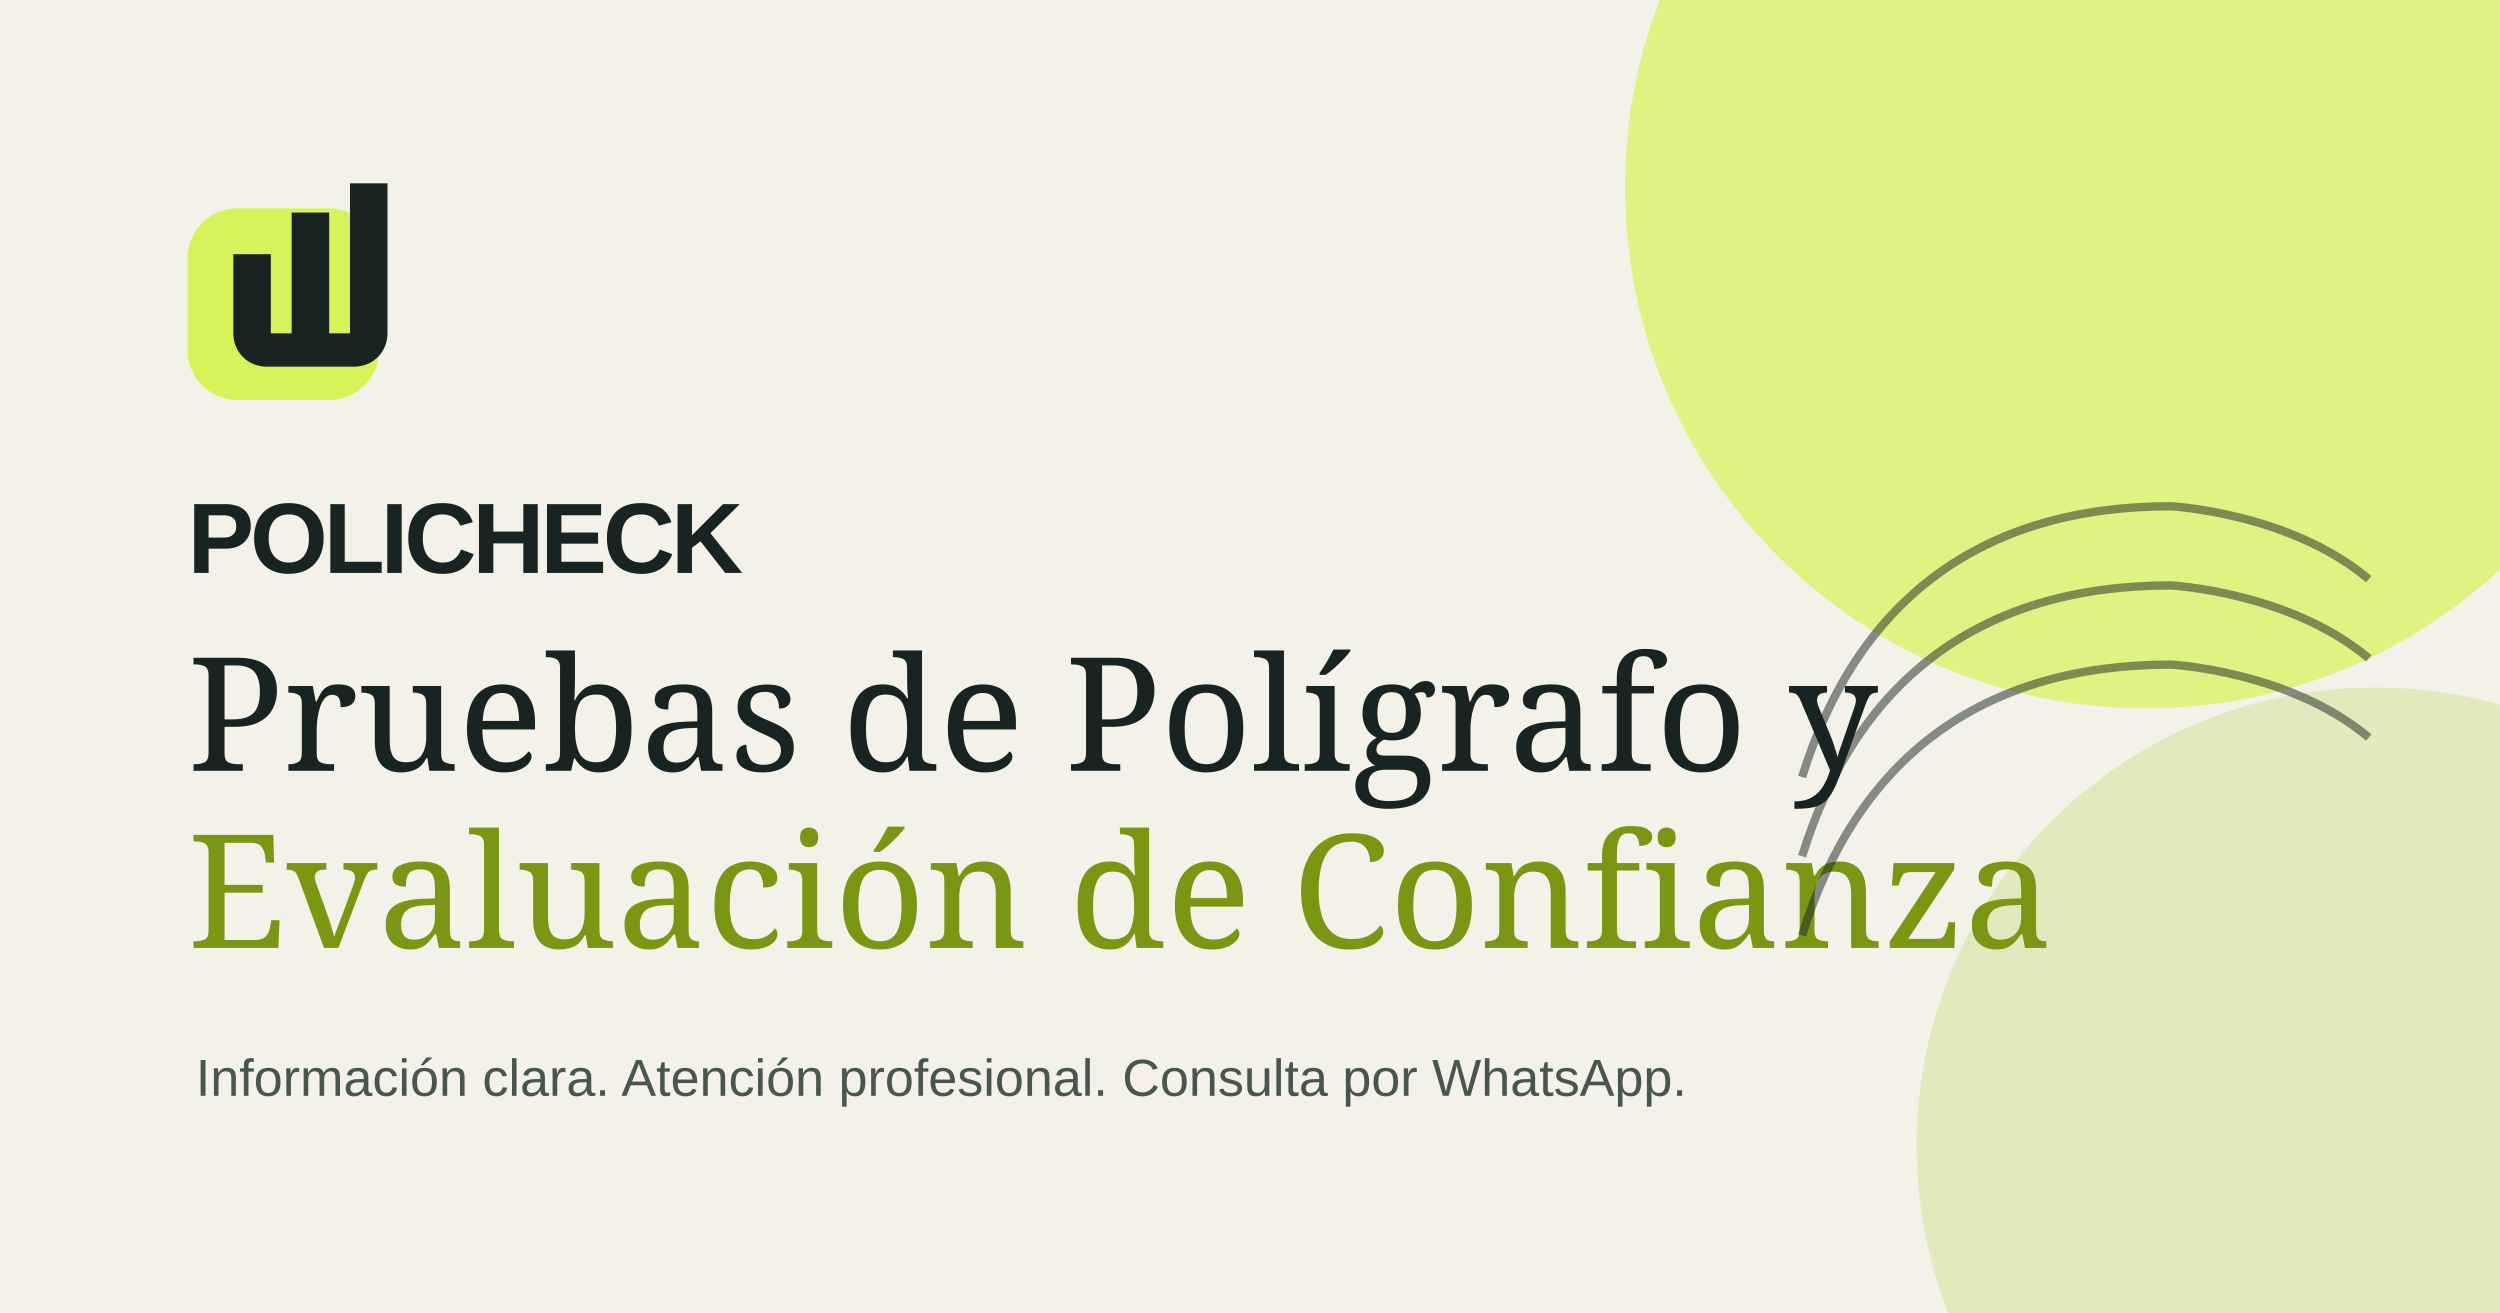
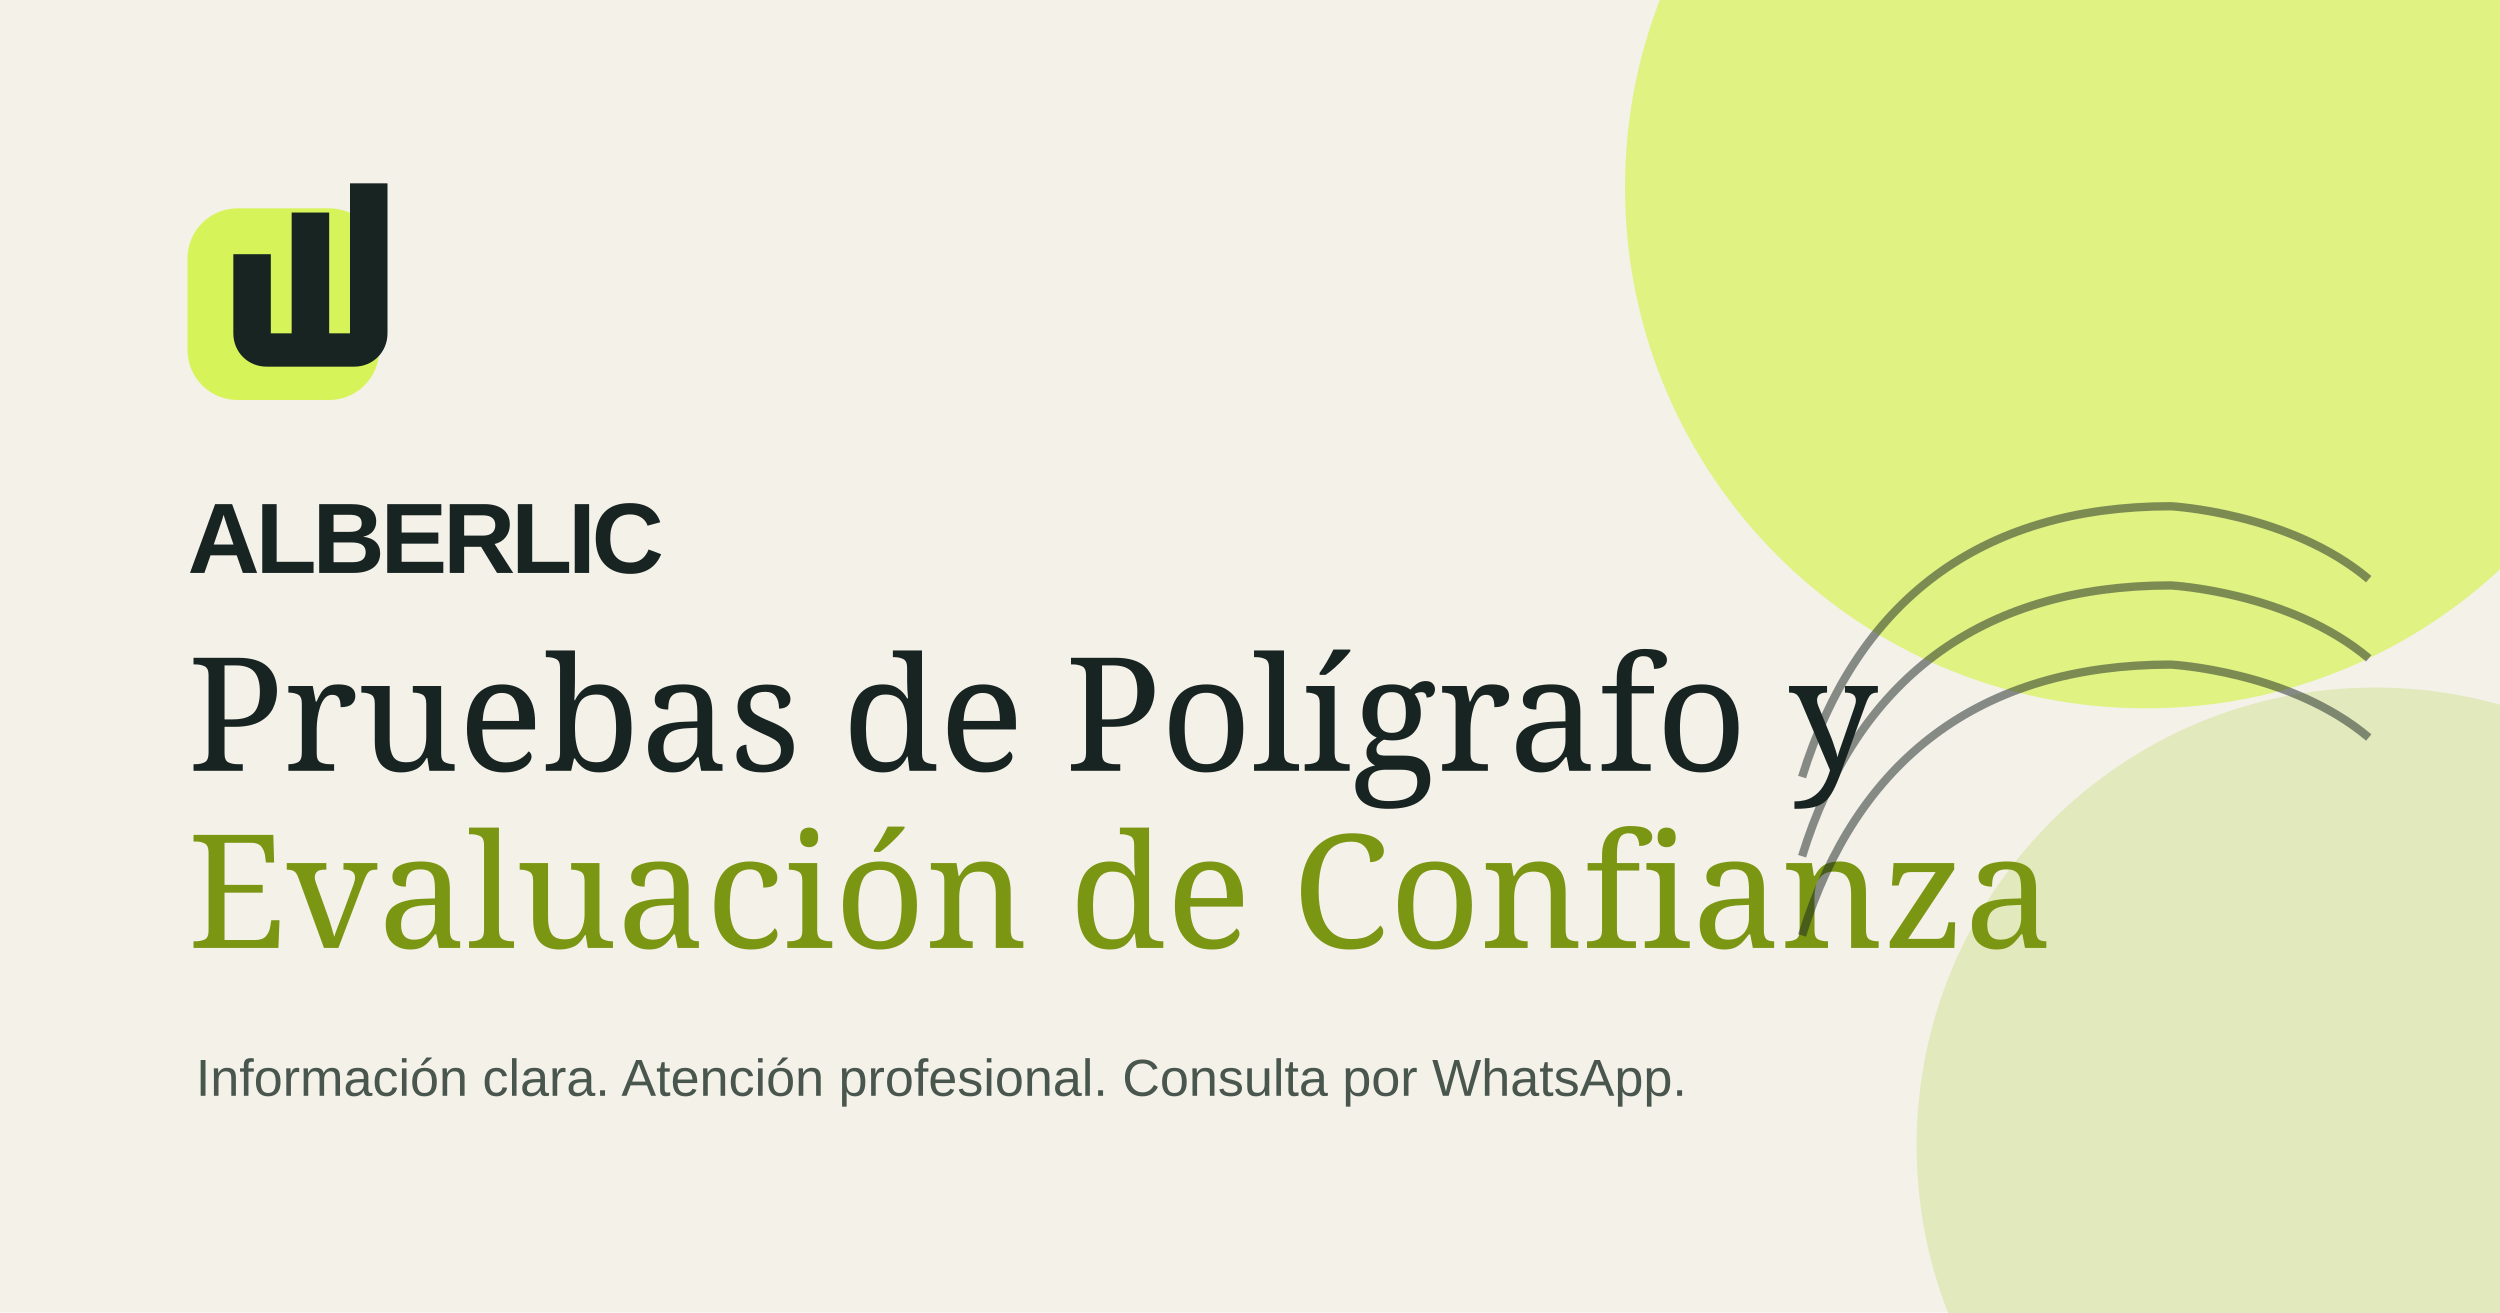
<svg xmlns="http://www.w3.org/2000/svg" width="1200" height="630" viewBox="0 0 1200 630" role="img" aria-labelledby="title description">
  <rect width="1200" height="630" fill="#f4f1e9" />
  <circle cx="1030" cy="90" r="250" fill="#d7f35a" opacity=".72" />
  <circle cx="1140" cy="550" r="220" fill="#e2e9bc" />
  <rect x="90" y="100" width="92" height="92" rx="24" fill="#d7f35a" />
  <path d="M112 160v-38h18v38h10V102h18v58h10V88h18v72c0 9-7 16-16 16h-42c-9 0-16-7-16-16Z" fill="#172422" />
-   <text x="90" y="275" fill="#172422" font-family="Arial, sans-serif" font-size="48" font-weight="700" letter-spacing="-2">POLICHECK</text>
+   <text x="90" y="275" fill="#172422" font-family="Arial, sans-serif" font-size="48" font-weight="700" letter-spacing="-2">ALBERLIC</text>
  <text x="90" y="370" fill="#172422" font-family="Georgia, serif" font-size="76">Pruebas de Polígrafo y</text>
  <text x="90" y="455" fill="#7b9612" font-family="Georgia, serif" font-size="76">Evaluación de Confianza</text>
  <text x="94" y="526" fill="#48564e" font-family="Arial, sans-serif" font-size="25">Información clara. Atención profesional. Consulta por WhatsApp.</text>
  <path d="M865 373c26-84 85-130 177-130 0 0 57 3 95 35M865 411c26-84 85-130 177-130 0 0 57 3 95 35M865 449c26-84 85-130 177-130 0 0 57 3 95 35" fill="none" stroke="#172422" stroke-width="4" opacity=".5" />
</svg>
